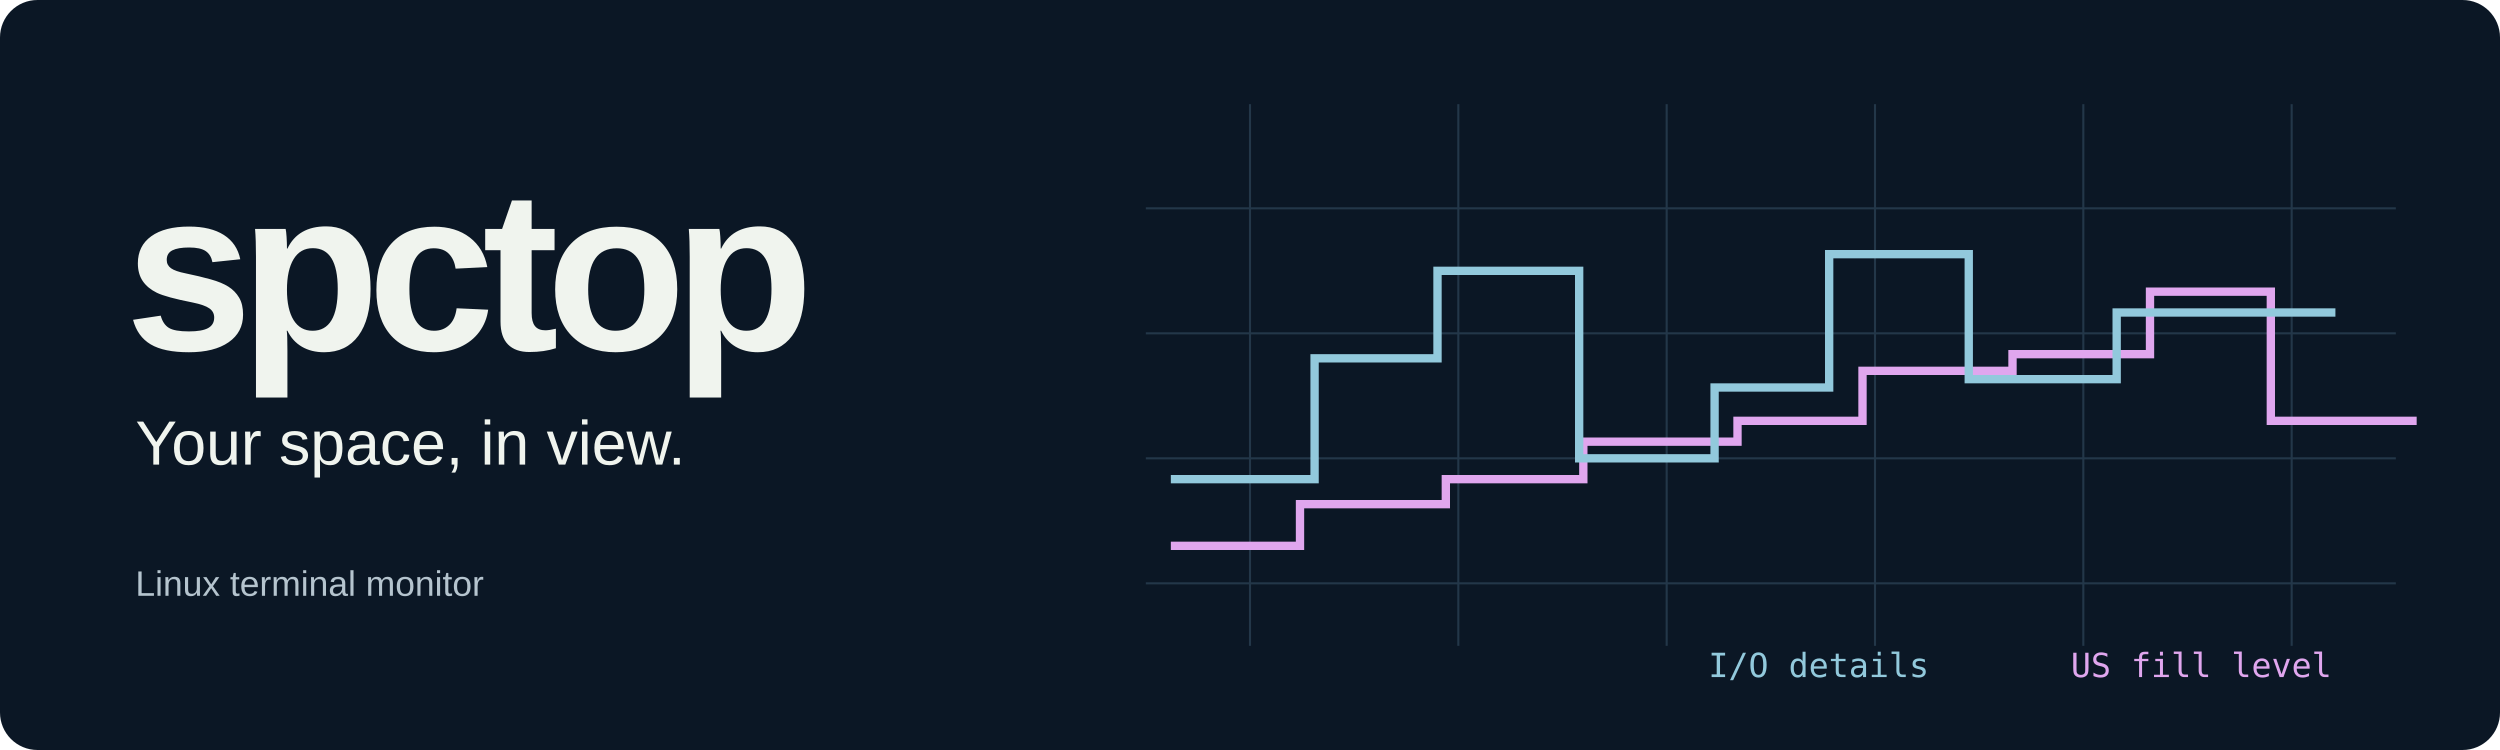
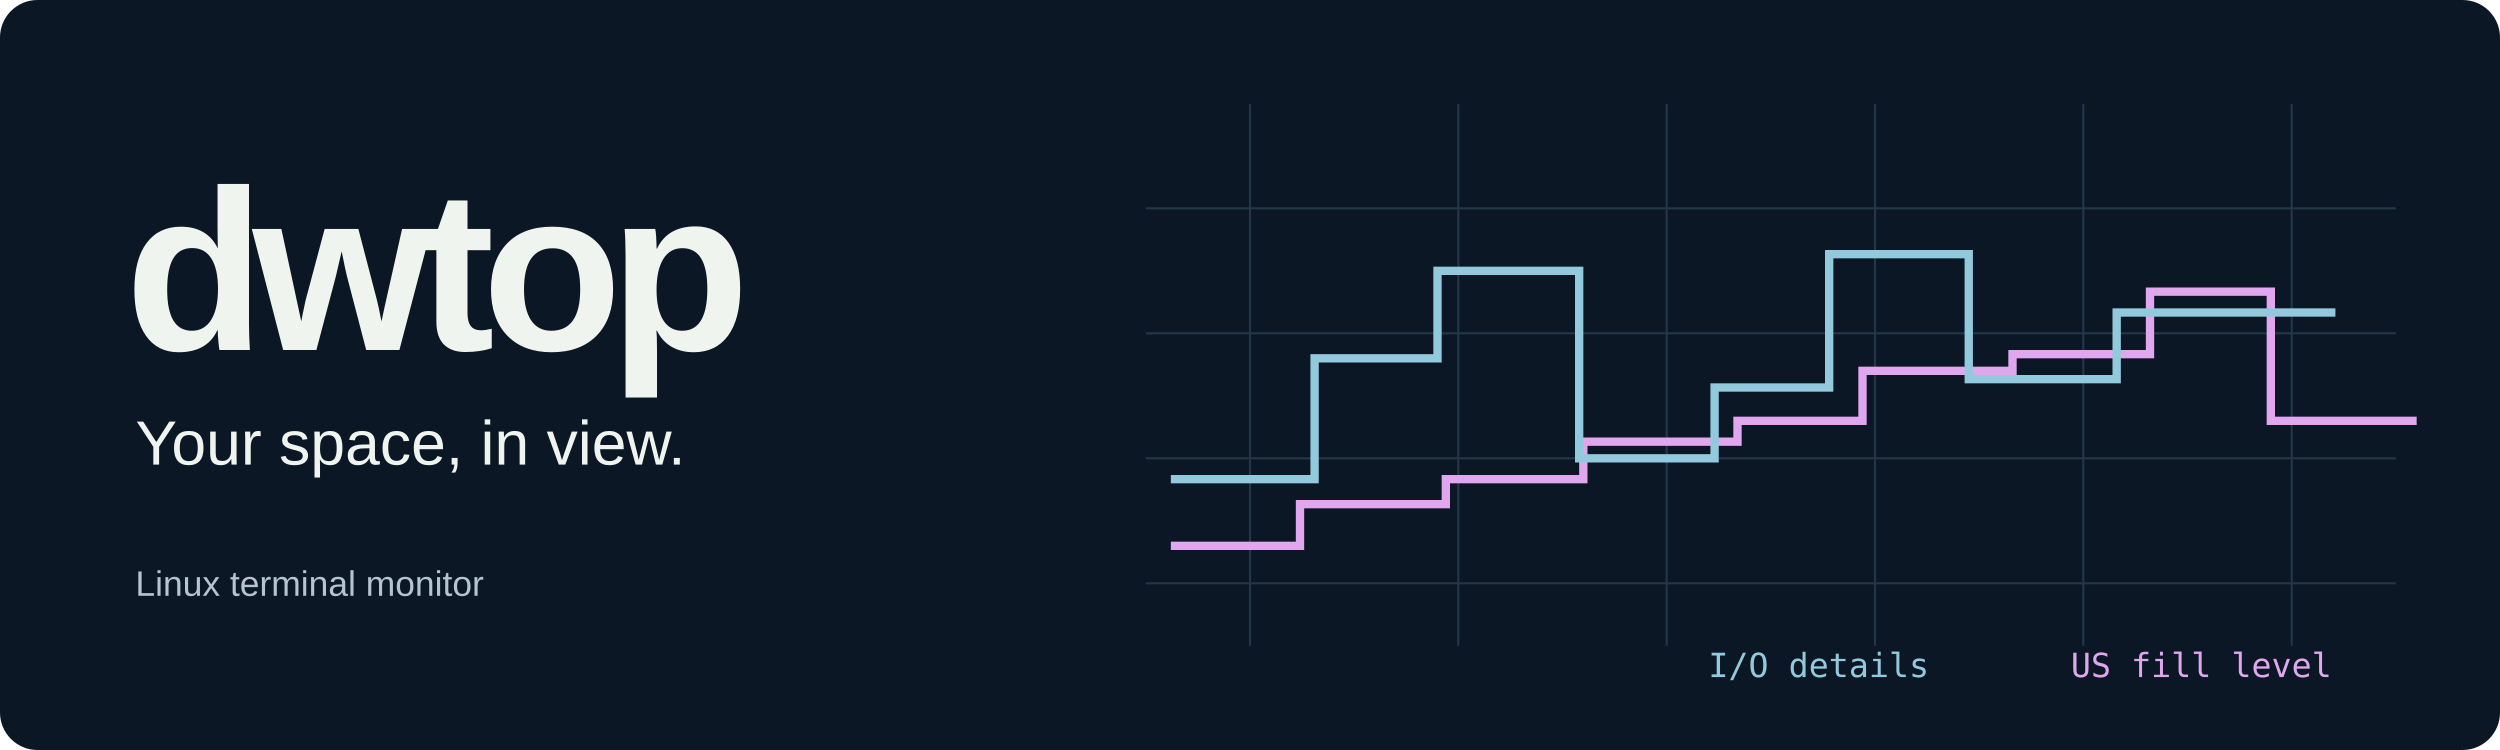
<svg xmlns="http://www.w3.org/2000/svg" width="1200" height="360" viewBox="0 0 1200 360" role="img" aria-labelledby="title desc">
  <rect width="1200" height="360" rx="18" fill="#0b1725" />
  <g fill="none" stroke="#233749" stroke-width="1">
    <path d="M600 50v260M700 50v260M800 50v260M900 50v260M1000 50v260M1100 50v260M550 100h600M550 160h600M550 220h600M550 280h600" />
  </g>
  <path d="M562 262h62v-20h70v-12h66v-18h74v-10h60v-24h72v-8h66v-30h58v62h70" fill="none" stroke="#e0a6ee" stroke-width="4" />
  <path d="M562 230h69v-58h59v-42h68v90h65v-34h55v-64h67v60h71v-32h105" fill="none" stroke="#92c9dc" stroke-width="4" />
  <g fill="#f0f4ee" font-family="Arial,Helvetica,sans-serif">
-     <text x="60" y="168" font-size="110" font-weight="800" letter-spacing="-6">spctop</text>
+     <text x="60" y="168" font-size="110" font-weight="800" letter-spacing="-6">dwtop</text>
    <text x="65" y="223" font-size="30">Your space, in view.</text>
    <text x="65" y="286" font-size="17" fill="#b5c4ce">Linux terminal monitor</text>
    <text x="820" y="325" font-family="monospace" font-size="16" fill="#92c9dc">I/O details</text>
    <text x="994" y="325" font-family="monospace" font-size="16" fill="#e0a6ee">US fill level</text>
  </g>
</svg>
